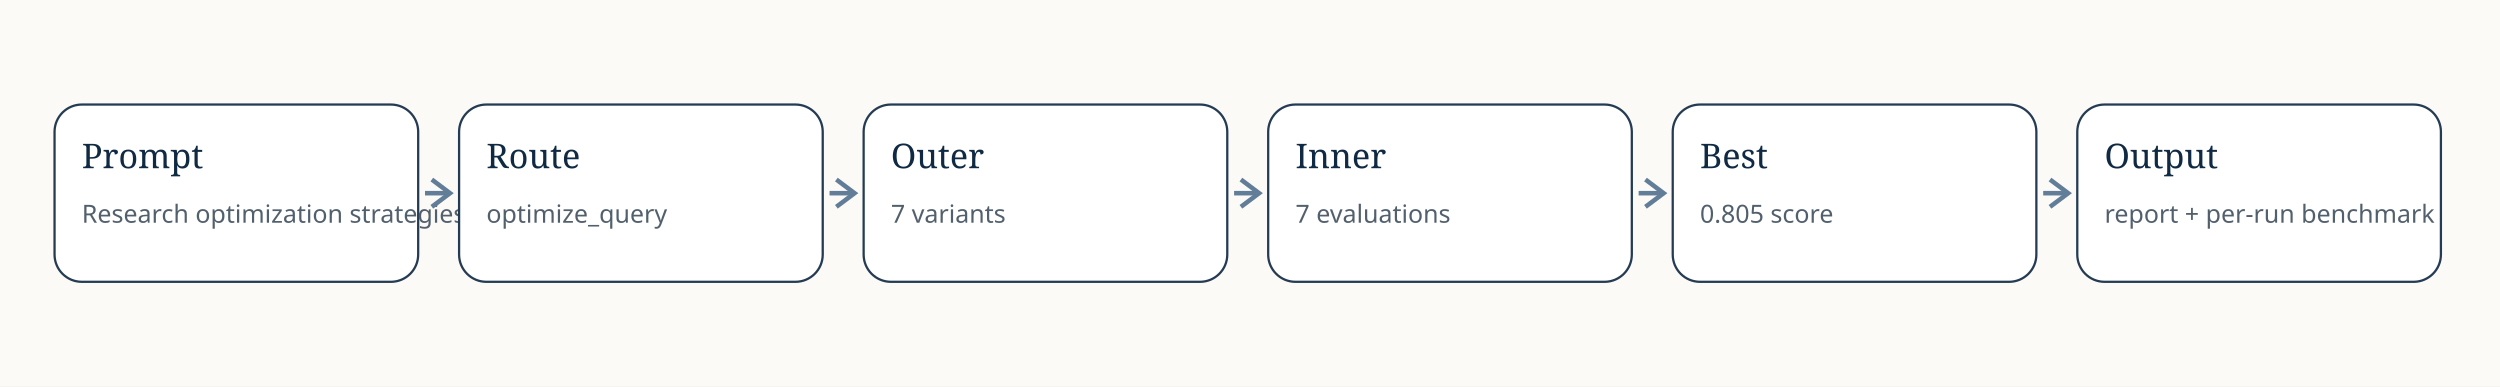
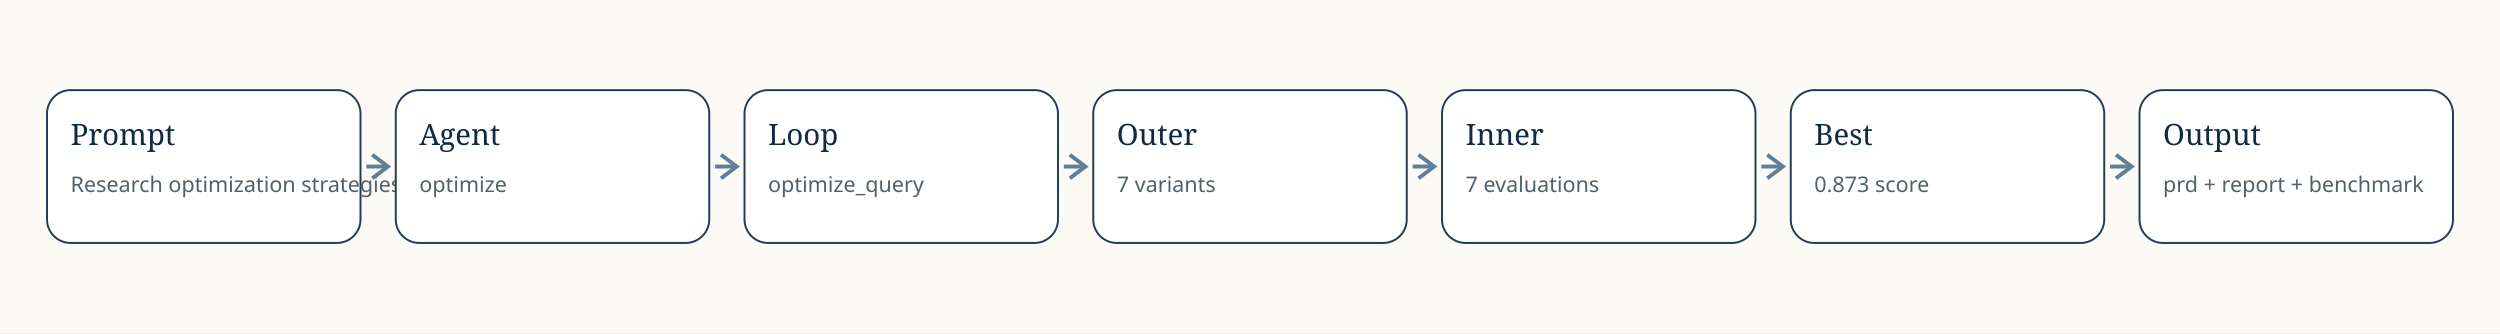
- <svg xmlns="http://www.w3.org/2000/svg" width="1100" height="170" viewBox="0 0 1100 170">
+ <svg xmlns="http://www.w3.org/2000/svg" width="1276" height="170" viewBox="0 0 1276 170">
  <rect width="100%" height="100%" fill="#fbfaf7" />
  <rect x="24" y="46" width="160" height="78" rx="12" fill="#ffffff" stroke="#243b53" />
  <text x="36" y="74" font-size="15" font-family="Georgia" fill="#102a43">Prompt</text>
  <text x="36" y="98" font-size="11" font-family="Verdana" fill="#52606d">Research optimization strategies for a tiny scoring benchmark</text>
  <path d="M 187 85 L 197 85" stroke="#627d98" stroke-width="2" />
  <path d="M 190 79 L 198 85 L 190 91" fill="none" stroke="#627d98" stroke-width="2" />
  <rect x="202" y="46" width="160" height="78" rx="12" fill="#ffffff" stroke="#243b53" />
-   <text x="214" y="74" font-size="15" font-family="Georgia" fill="#102a43">Route</text>
-   <text x="214" y="98" font-size="11" font-family="Verdana" fill="#52606d">optimize_query</text>
+   <text x="214" y="74" font-size="15" font-family="Georgia" fill="#102a43">Agent</text>
+   <text x="214" y="98" font-size="11" font-family="Verdana" fill="#52606d">optimize</text>
  <path d="M 365 85 L 375 85" stroke="#627d98" stroke-width="2" />
  <path d="M 368 79 L 376 85 L 368 91" fill="none" stroke="#627d98" stroke-width="2" />
  <rect x="380" y="46" width="160" height="78" rx="12" fill="#ffffff" stroke="#243b53" />
-   <text x="392" y="74" font-size="15" font-family="Georgia" fill="#102a43">Outer</text>
-   <text x="392" y="98" font-size="11" font-family="Verdana" fill="#52606d">7 variants</text>
+   <text x="392" y="74" font-size="15" font-family="Georgia" fill="#102a43">Loop</text>
+   <text x="392" y="98" font-size="11" font-family="Verdana" fill="#52606d">optimize_query</text>
  <path d="M 543 85 L 553 85" stroke="#627d98" stroke-width="2" />
  <path d="M 546 79 L 554 85 L 546 91" fill="none" stroke="#627d98" stroke-width="2" />
  <rect x="558" y="46" width="160" height="78" rx="12" fill="#ffffff" stroke="#243b53" />
-   <text x="570" y="74" font-size="15" font-family="Georgia" fill="#102a43">Inner</text>
-   <text x="570" y="98" font-size="11" font-family="Verdana" fill="#52606d">7 evaluations</text>
+   <text x="570" y="74" font-size="15" font-family="Georgia" fill="#102a43">Outer</text>
+   <text x="570" y="98" font-size="11" font-family="Verdana" fill="#52606d">7 variants</text>
  <path d="M 721 85 L 731 85" stroke="#627d98" stroke-width="2" />
  <path d="M 724 79 L 732 85 L 724 91" fill="none" stroke="#627d98" stroke-width="2" />
  <rect x="736" y="46" width="160" height="78" rx="12" fill="#ffffff" stroke="#243b53" />
-   <text x="748" y="74" font-size="15" font-family="Georgia" fill="#102a43">Best</text>
-   <text x="748" y="98" font-size="11" font-family="Verdana" fill="#52606d">0.805 score</text>
+   <text x="748" y="74" font-size="15" font-family="Georgia" fill="#102a43">Inner</text>
+   <text x="748" y="98" font-size="11" font-family="Verdana" fill="#52606d">7 evaluations</text>
  <path d="M 899 85 L 909 85" stroke="#627d98" stroke-width="2" />
  <path d="M 902 79 L 910 85 L 902 91" fill="none" stroke="#627d98" stroke-width="2" />
  <rect x="914" y="46" width="160" height="78" rx="12" fill="#ffffff" stroke="#243b53" />
-   <text x="926" y="74" font-size="15" font-family="Georgia" fill="#102a43">Output</text>
-   <text x="926" y="98" font-size="11" font-family="Verdana" fill="#52606d">report + per-run benchmark</text>
+   <text x="926" y="74" font-size="15" font-family="Georgia" fill="#102a43">Best</text>
+   <text x="926" y="98" font-size="11" font-family="Verdana" fill="#52606d">0.873 score</text>
+   <path d="M 1077 85 L 1087 85" stroke="#627d98" stroke-width="2" />
+   <path d="M 1080 79 L 1088 85 L 1080 91" fill="none" stroke="#627d98" stroke-width="2" />
+   <rect x="1092" y="46" width="160" height="78" rx="12" fill="#ffffff" stroke="#243b53" />
+   <text x="1104" y="74" font-size="15" font-family="Georgia" fill="#102a43">Output</text>
+   <text x="1104" y="98" font-size="11" font-family="Verdana" fill="#52606d">prd + report + benchmark</text>
</svg>
